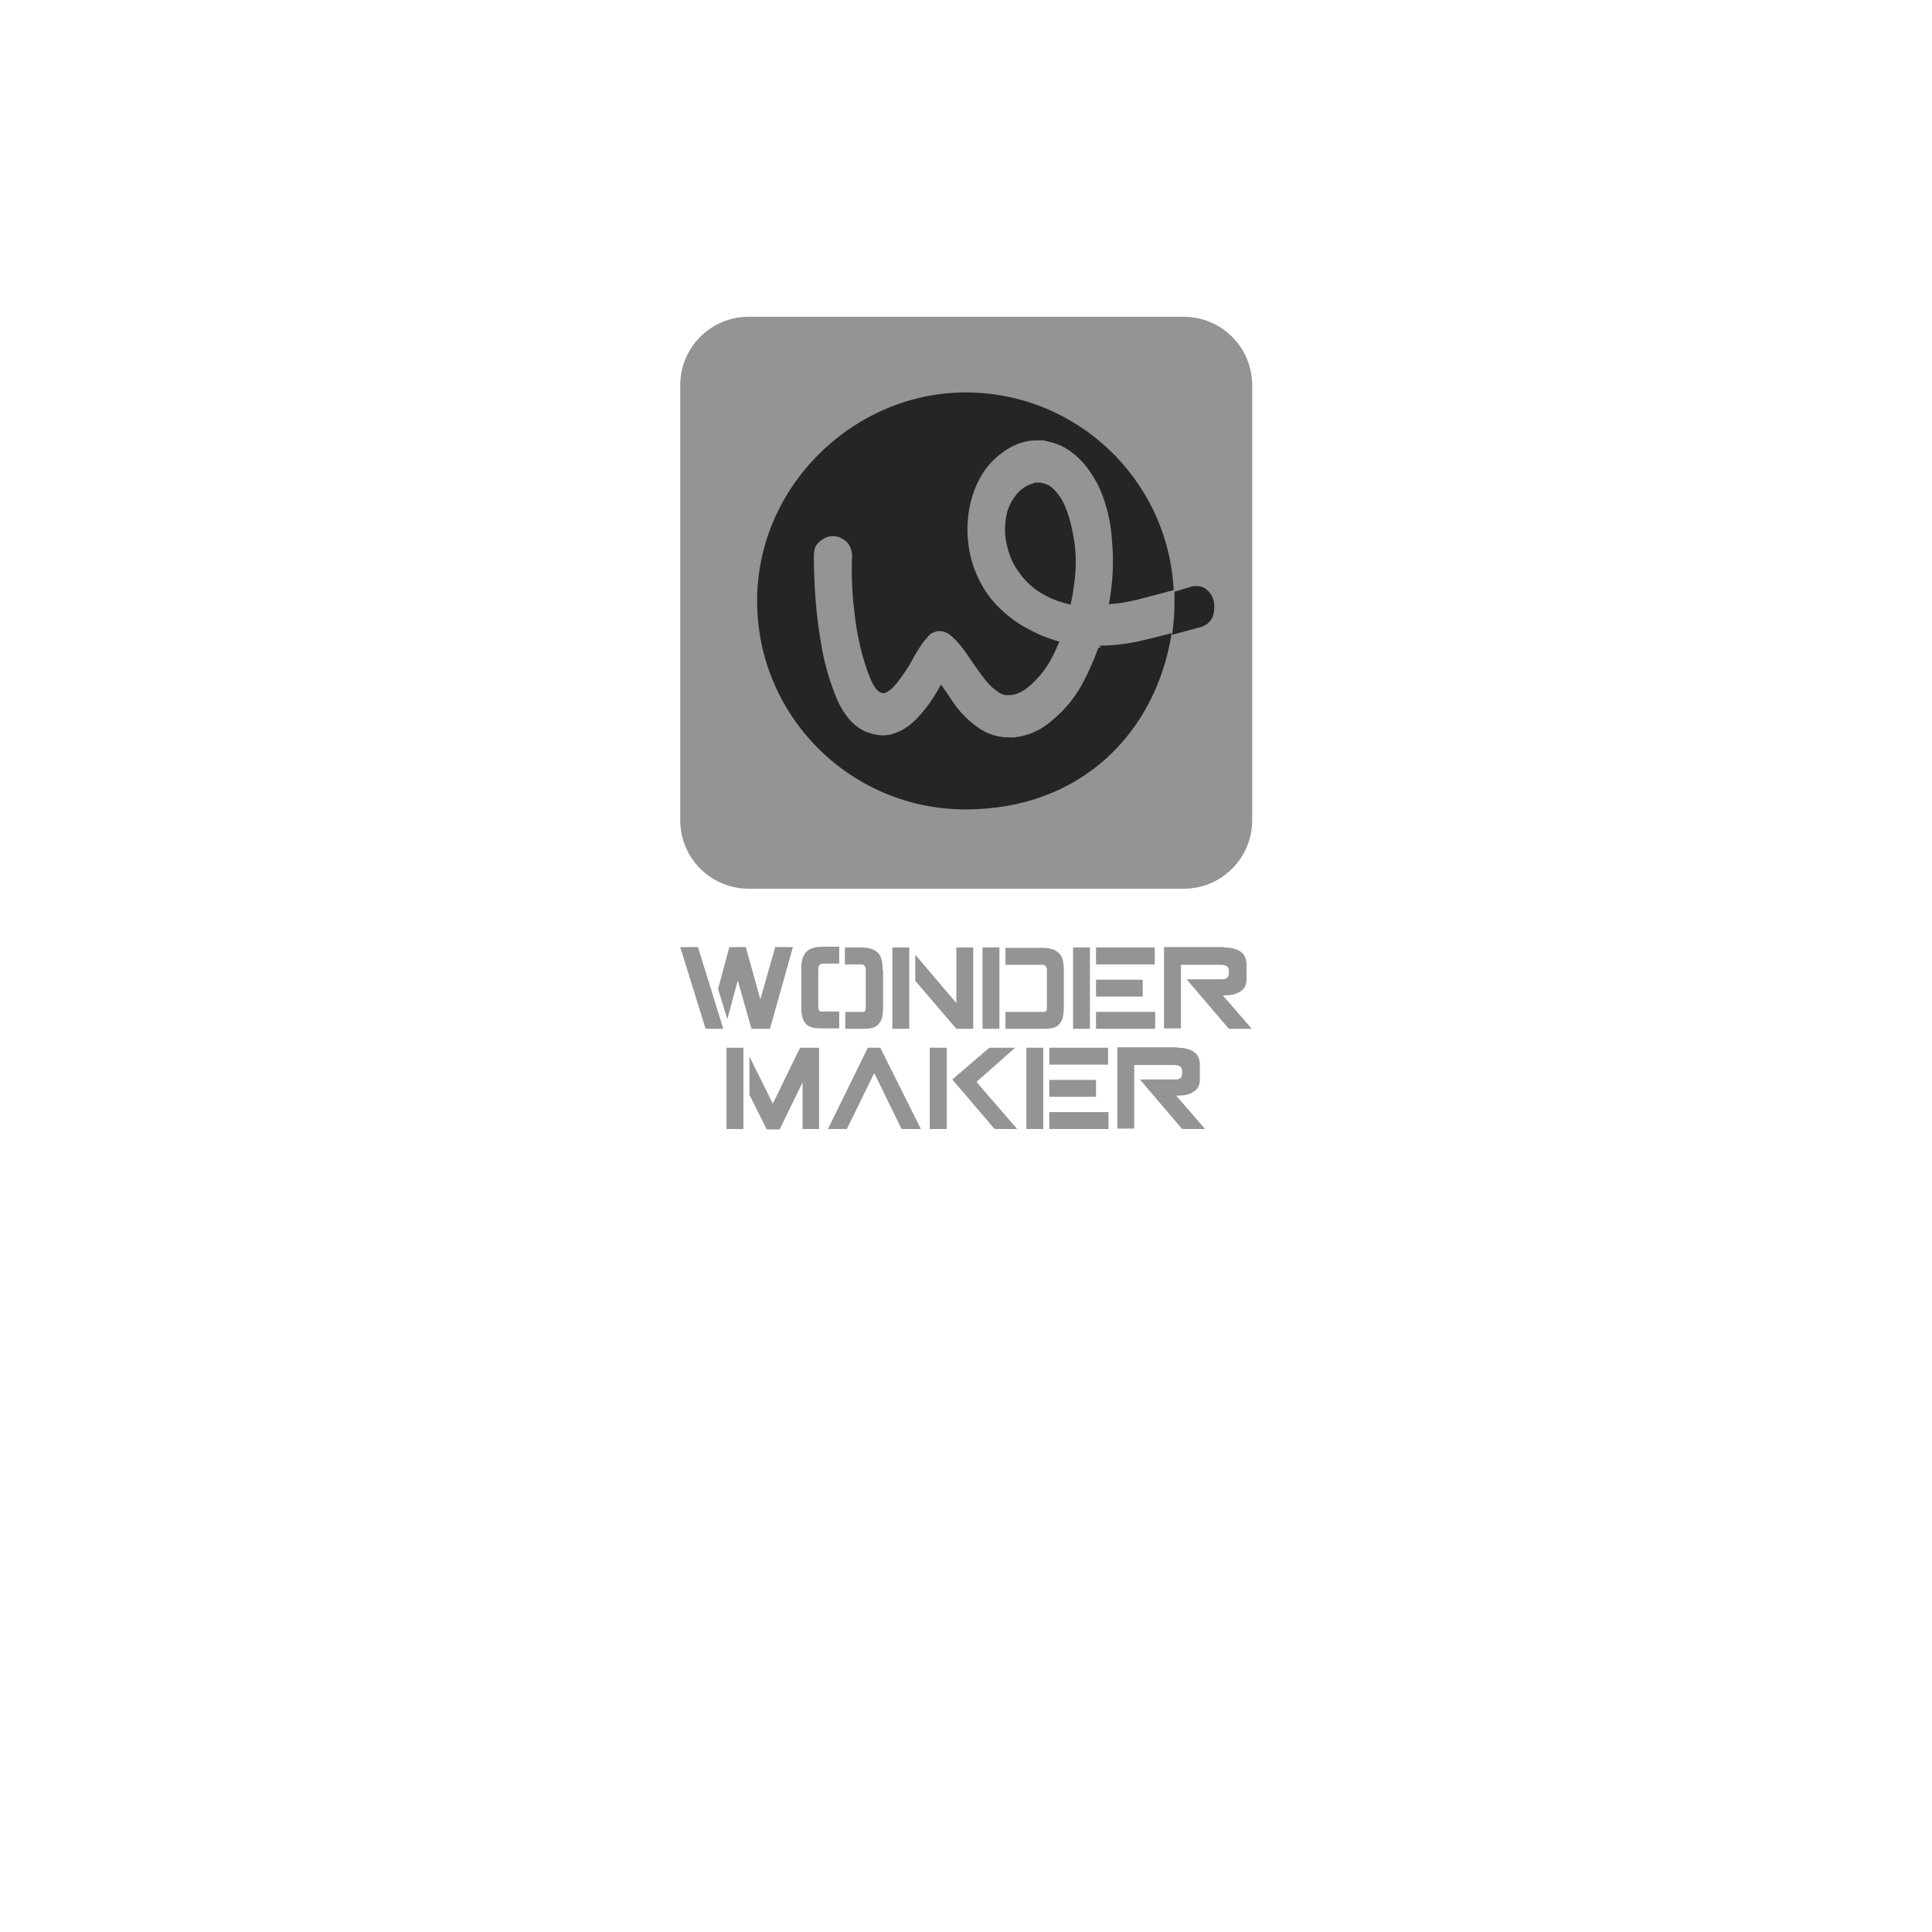
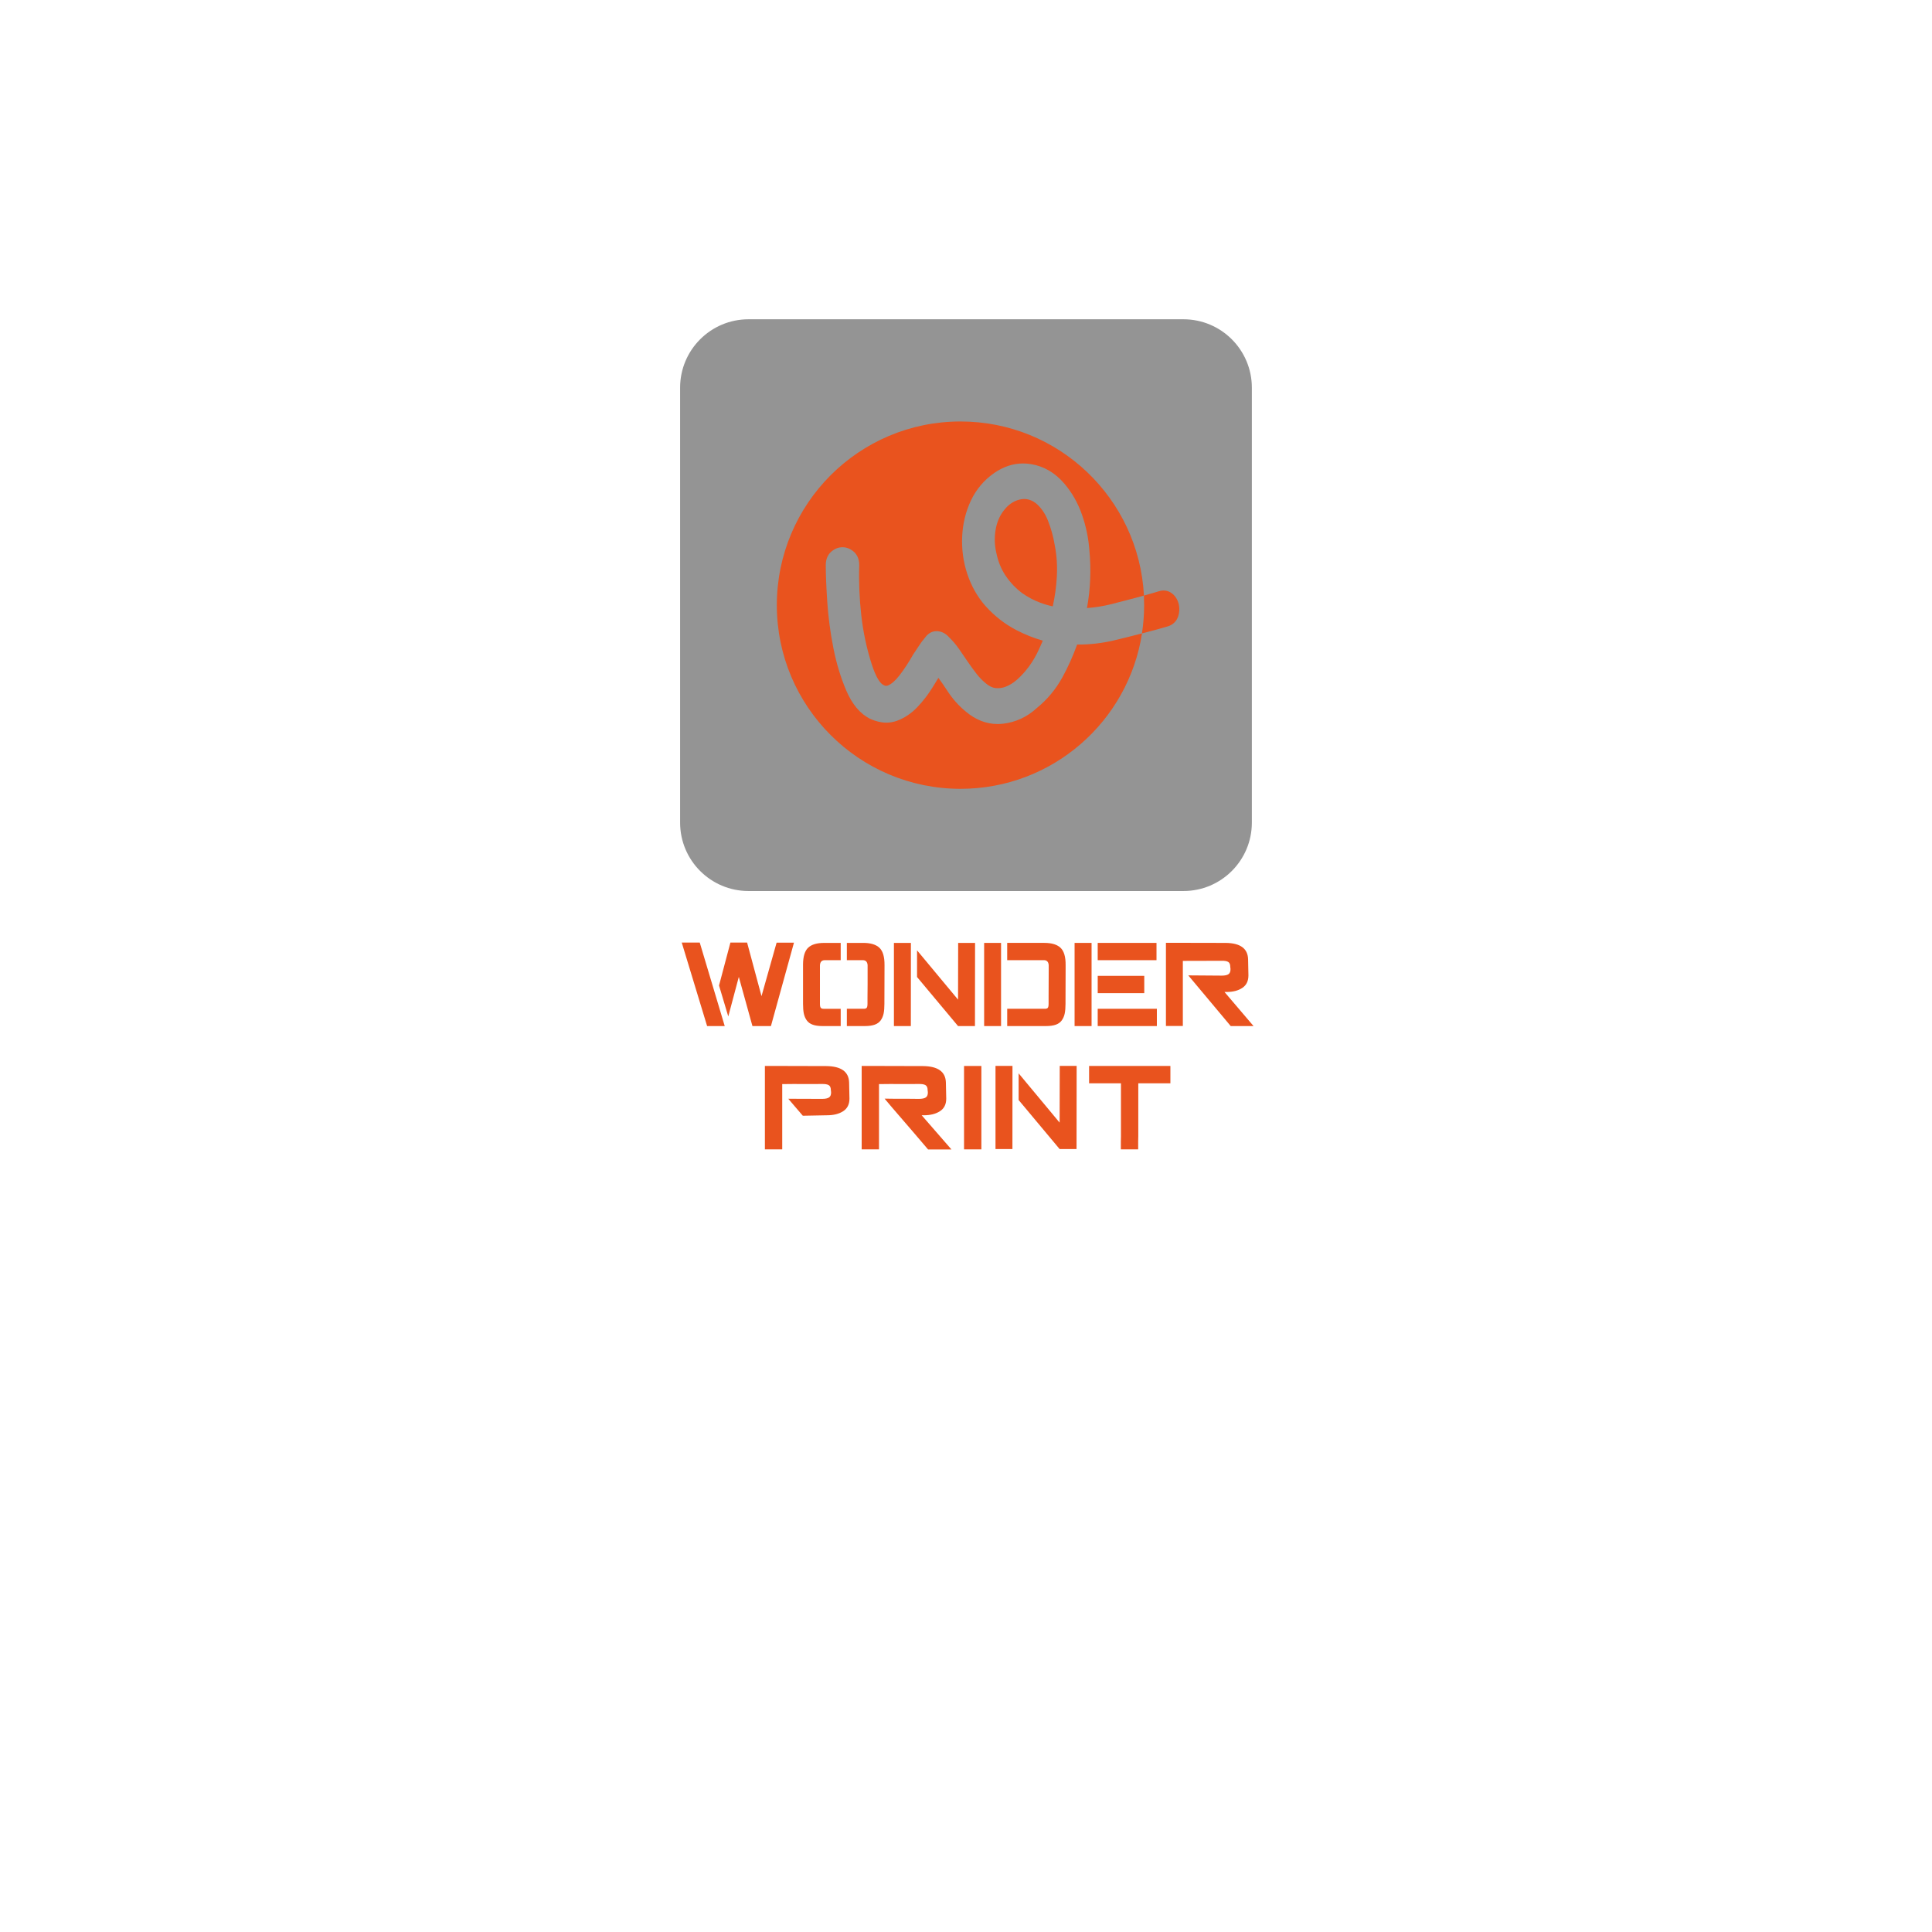
- <svg xmlns="http://www.w3.org/2000/svg" id="_图层_1" data-name="图层_1" version="1.1" viewBox="0 0 480 480">
-   <defs>
-     <style>
-       .st0 {
-         fill: #949494;
-       }
- 
-       .st1 {
-         fill: #262523;
-       }
-     </style>
-   </defs>
-   <rect class="st0" x="169" y="78.7" width="142.1" height="142.1" rx="17" ry="17" />
-   <g>
-     <path class="st1" d="M264.7,126c-.8-2-2-3.7-3.5-5-1-.7-2.1-1.1-3.2-1.1s-.9,0-1.3.2c-1.8.5-3.3,1.5-4.6,3.3-1.1,1.5-1.9,3.3-2.2,5.4-.3,2.1-.3,4.3.2,6.3.5,2.5,1.4,4.7,2.7,6.6,1.3,1.9,2.9,3.6,4.7,4.9,1.6,1.1,3.3,2,5,2.6,1.2.4,2.3.8,3.5,1,.6-2.7,1-5.5,1.2-8.3.2-3.1,0-6.2-.6-9.1-.4-2.3-1-4.6-1.9-6.8h0Z" />
-     <path class="st1" d="M273.4,160.9h-.5c-1.2,3.3-2.6,6.4-4.1,9.2-1.9,3.4-4.3,6.3-7.2,8.7-2.7,2.5-6,4-9.6,4.4-.5,0-1,0-1.5,0-3.2,0-6.2-1.2-8.9-3.5-2-1.6-3.8-3.6-5.3-6-.8-1.2-1.6-2.4-2.5-3.6-.5.9-1.1,1.8-1.6,2.7-1.3,2.1-2.7,3.9-4.3,5.6-1.7,1.8-3.6,3.1-5.7,3.8-1,.4-2,.5-3,.5s-3-.4-4.5-1.1c-2.9-1.4-5.1-4.1-6.8-8-1.5-3.6-2.8-7.7-3.6-12-.8-4.3-1.4-8.7-1.7-12.9-.3-4.2-.4-7.7-.4-10.4s.8-3.1,1.5-3.8c1-.8,2-1.3,3.2-1.3s2.2.4,3.2,1.2c.7.6,1.6,1.8,1.6,3.8-.2,4.6,0,9.4.6,14.1.5,4.7,1.5,9.4,3,13.8,1.3,3.9,2.3,5.1,2.9,5.6.4.3.8.5,1.2.5s.4,0,.6-.1c1-.4,2.1-1.4,3.2-2.9,1.3-1.7,2.6-3.6,3.7-5.7h0c.5-.9,1-1.7,1.5-2.5.5-.8,1.1-1.7,1.8-2.4,1.1-1.6,2.5-1.8,3.2-1.8h.2c.8,0,2,.4,3.2,1.6,1.1,1.1,2.1,2.2,3,3.5l2.4,3.5c.9,1.3,1.7,2.4,2.5,3.4.8,1,1.6,1.9,2.6,2.6,1,.8,1.9,1.3,2.7,1.3.2,0,.4,0,.6,0,.8,0,1.5-.1,2.2-.4,1-.4,2-1,2.9-1.8,1-.8,1.9-1.8,2.8-2.8,1.2-1.5,2.3-3.1,3.1-4.8.6-1.2,1.1-2.3,1.6-3.5-2.6-.7-5.1-1.7-7.5-3-3.2-1.6-6.1-3.9-8.7-6.7-2.3-2.6-4-5.7-5.2-9.1-1.1-3.4-1.6-7-1.4-10.6.2-3.6,1-7,2.5-10.1,1.5-3.2,3.7-5.8,6.6-7.8,2.6-1.8,5.3-2.7,8.1-2.7s1.6,0,2.3.2c3.6.6,6.7,2.5,9.3,5.5,2.2,2.6,3.9,5.5,5,8.8,1.1,3.2,1.8,6.5,2,9.7.6,5.7.3,11.2-.7,16.5,2.2-.1,4.4-.5,6.6-1,2.1-.5,6.1-1.6,9.5-2.5-1.4-27.4-24-49.1-51.7-49.1s-51.8,23.2-51.8,51.8,23.2,51.8,51.8,51.8,47.3-19,51.2-43.8c-3.1.8-6.2,1.6-8.1,2-3.2.7-6.5,1.1-9.7,1.1h0Z" />
-     <path class="st1" d="M301.6,149.6c-.2-1.2-.8-2.2-1.7-3-.7-.7-1.6-1-2.6-1s-1,0-1.4.2c-1,.3-2.5.7-4.1,1.2,0,.9,0,1.8,0,2.7,0,2.7-.2,5.4-.6,8,2.8-.7,5.6-1.5,7.4-2,1.4-.5,2.4-1.5,2.8-2.8.3-1.1.4-2.2.2-3.3h0Z" />
+ <svg xmlns="http://www.w3.org/2000/svg" id="a" viewBox="0 0 480 480">
+   <g id="b">
+     <rect id="c" x="168.97" y="79.323" width="142.05" height="142.05" rx="17" ry="17" fill="#949494" />
  </g>
  <g>
    <g>
-       <path class="st0" d="M304.1,235.4c3.6,0,5.5,1.4,5.6,4,0,1.4,0,2.8,0,3.9,0,1.4-.5,2.4-1.5,3-1,.7-2.3,1-3.9,1h-.5c1.8,2.1,4.2,4.8,7.2,8.3h-5.7l-10.5-12.3h8.3c.8,0,1.3,0,1.7-.3.3-.2.5-.7.5-1.3v-.5c0-.6-.2-1-.6-1.2-.3-.2-.9-.3-1.7-.3h-9.6v15.8h-4.2v-20.2h14.9Z" />
-       <g>
-         <polygon class="st0" points="225.9 235.4 221.7 235.4 221.7 255.6 225.9 255.6 225.9 235.4" />
-         <polygon class="st0" points="237.6 255.6 241.8 255.6 241.8 235.4 237.6 235.4 237.6 249.2 227.4 237.2 227.4 243.7 237.6 255.6" />
-       </g>
-       <g>
-         <path class="st0" d="M199.1,249.7v.3h0v.2c0,.9,0,1.7.2,2.3.1.6.4,1.2.7,1.6.3.5.8.8,1.5,1.1.6.2,1.5.3,2.5.3h4.5v-4.2h-4.3c-.3,0-.5,0-.7-.3-.1-.2-.2-.5-.2-1h0v-9.2h0c0-.9.4-1.4,1.1-1.4h4.1v-4.2h-4.1c-1.8,0-3.1.4-4,1.2-.8.8-1.3,2.1-1.3,4h0v9.2Z" />
-         <path class="st0" d="M219.3,240.9h0c0-2.1-.4-3.5-1.3-4.3-.9-.8-2.2-1.2-4-1.2h-4.1v4.2h4.1c.7,0,1,.4,1.1,1.2h0v8c0,.2,0,.3,0,.5v.8h0c0,.6,0,.9-.2,1.1-.1.2-.4.2-.7.2h-4.2v4.2h4.5c1,0,1.8-.1,2.5-.3.6-.2,1.1-.6,1.5-1.1.3-.5.6-1,.7-1.6.1-.6.2-1.4.2-2.3h0c0-.1,0-9.3,0-9.3Z" />
-       </g>
-       <g>
-         <polygon class="st0" points="175.3 255.6 179.7 255.6 173.4 235.3 169 235.3 175.3 255.6" />
-         <path class="st0" d="M196.9,235.3h-4.3l-3.7,13c-1-3.6-3.6-13-3.6-13h-4.1l-2.8,10.4,2.3,7.5,2.6-9.6,3.4,12h4.6l5.7-20.3Z" />
-       </g>
-       <g>
-         <rect class="st0" x="244.1" y="235.4" width="4.2" height="20.2" />
-         <path class="st0" d="M260.1,248.7v1.4h0c0,.6,0,.9-.2,1.1-.1.2-.4.2-.7.2h-9.4v4.2h9.6c1,0,1.8-.1,2.5-.3.6-.2,1.1-.6,1.5-1.1.3-.5.6-1,.7-1.6.1-.6.2-1.4.2-2.3h0v-8.5c0-.2,0-.4,0-.5v-.3h0c0-2.1-.4-3.5-1.3-4.3-.9-.8-2.2-1.2-4-1.2h-9.2v4.2h9.2c.7,0,1,.4,1.1,1.2h0v8Z" />
-       </g>
-       <g>
-         <rect class="st0" x="272.3" y="243.4" width="11.6" height="4.2" />
-         <rect class="st0" x="272.3" y="235.4" width="14.6" height="4.2" />
-         <rect class="st0" x="272.3" y="251.4" width="14.7" height="4.2" />
-         <polygon class="st0" points="266.6 255.6 266.6 255.6 270.8 255.6 270.8 235.4 266.6 235.4 266.6 255.6" />
-       </g>
+       <polygon points="251.548 264.82 247.33 264.82 247.33 285.482 251.534 285.482 251.548 264.82" fill="#e9531e" />
+       <polygon points="263.262 285.482 267.463 285.482 267.489 264.821 263.29 264.821 263.262 278.912 253.077 266.672 253.077 273.297 263.262 285.482" fill="#e9531e" />
    </g>
    <g>
-       <polygon class="st0" points="218.7 260.3 215.6 260.3 215.6 260.3 205.7 280.5 210.4 280.5 217.2 266.6 224 280.5 228.8 280.5 218.7 260.3" />
-       <path class="st0" d="M235.2,280.5h-4.2v-20.2h4.2v20.2ZM252.8,280.5h-5.7l-10.5-12.3h0,0s0,0,0,0l9.2-7.9h6.4c0,0-9.6,8.5-9.6,8.5l10.2,11.8Z" />
-       <path class="st0" d="M292.5,260.3c3.6,0,5.5,1.4,5.6,4,0,1.4,0,2.8,0,3.9,0,1.4-.5,2.4-1.5,3-1,.7-2.3,1-3.9,1h-.5c1.8,2.1,4.2,4.8,7.2,8.3h-5.7l-10.5-12.3h8.3c.8,0,1.3,0,1.7-.3.3-.2.5-.7.5-1.3v-.5c0-.6-.2-1-.6-1.2-.3-.2-.9-.3-1.7-.3h-9.6v15.8h-4.2v-20.2h14.9Z" />
-       <g>
-         <path class="st0" d="M199.3,280.5h4.2v-20.2s-4.7,0-4.7,0l-1.3,2.6-3.3,6.8-2.2,4.5-5.6-11.3c0-.1-.1-.3-.2-.4v9.5l3.2,6.4c.4.9.8,1.6,1.1,2.2h3.2s5.7-11.7,5.7-11.7v11.7Z" />
-         <rect class="st0" x="180.5" y="260.3" width="4.2" height="20.2" />
-       </g>
-       <g>
-         <rect class="st0" x="260.7" y="260.3" width="14.6" height="4.2" />
-         <rect class="st0" x="260.7" y="268.3" width="11.6" height="4.2" />
-         <polygon class="st0" points="255 260.3 255 280.5 255 280.5 259.2 280.5 259.2 260.3 255 260.3" />
-         <rect class="st0" x="260.7" y="276.3" width="14.7" height="4.2" />
-       </g>
+       <path d="M195.845,272.985c4.47.02,7.273.029,8.41.029.79,0,1.362-.12,1.719-.361.356-.241.525-.68.506-1.315l-.058-.492c0-.616-.173-1.03-.52-1.242-.346-.212-.925-.309-1.734-.289-.386.02-1.632.023-3.742.014s-3.193-.014-3.252-.014c-1.099,0-2.043.009-2.832.028v16.213h-4.306v-20.721h4.306c5.376,0,9.017.009,10.924.028,3.717.039,5.616,1.397,5.693,4.075.038,1.484.068,2.822.087,4.018,0,1.407-.52,2.447-1.561,3.12-1.04.675-2.379,1.011-4.018,1.011l-6.01.115-3.613-4.22v.003Z" fill="#e9531e" />
+       <path d="M220.12,272.957c.597,0,1.3.009,2.11.028h3.15c1.445.02,2.418.029,2.919.029.79,0,1.362-.12,1.719-.361.356-.241.525-.68.506-1.315l-.058-.492c0-.616-.173-1.03-.52-1.242-.346-.212-.925-.309-1.734-.289-.386.02-1.632.023-3.742.014s-3.193-.014-3.252-.014c-1.099,0-2.043.009-2.832.028v16.213h-4.306v-20.721h4.306c5.376,0,9.017.009,10.924.028,3.717.039,5.616,1.397,5.693,4.075.038,1.484.068,2.822.087,4.018,0,1.407-.52,2.447-1.561,3.12-1.04.675-2.379,1.011-4.018,1.011h-.519c1.869,2.139,4.335,4.972,7.398,8.497h-5.808c-1.33-1.58-2.563-3.024-3.699-4.335-4.643-5.376-7.013-8.14-7.109-8.294h.346v.003Z" fill="#e9531e" />
+       <path d="M243.819,264.836v20.721h-4.306v-20.721h4.306Z" fill="#e9531e" />
+       <path d="M270.579,264.836h20.202v4.306h-7.976v13.178c-.02.405-.028.808-.028,1.214v2.023h-4.306v-2.023c0-.405.009-.808.029-1.214v-13.178h-7.919v-4.306h0Z" fill="#e9531e" />
    </g>
  </g>
+   <g id="_图稿_174" data-name=" 图稿 174">
+     <g>
+       <path d="M304.53,234.264c3.628.038,5.48,1.393,5.555,4.061.037,1.48.064,2.817.083,4.005,0,1.405-.507,2.441-1.521,3.114-1.014.674-2.322,1.01-3.92,1.01h-.504c1.82,2.13,4.226,4.955,7.215,8.469h-5.668l-10.544-12.593,8.315.061c.774,0,1.333-.121,1.678-.361.349-.24.514-.677.496-1.312l-.057-.49c0-.614-.171-1.027-.507-1.237-.338-.212-.902-.308-1.692-.287l-9.585.025v16.169h-4.201v-20.664l14.857.03h0Z" fill="#e9531e" />
+       <polygon points="226.311 234.261 222.093 234.261 222.093 254.923 226.297 254.923 226.311 234.261" fill="#e9531e" />
+       <polygon points="238.025 254.923 242.226 254.923 242.252 234.262 238.053 234.262 238.025 248.354 227.839 236.113 227.839 242.738 238.025 254.923" fill="#e9531e" />
+       <path d="M199.512,248.959v.46c0,.96.064,1.76.196,2.394.134.633.372,1.192.719,1.683.347.49.842.85,1.482,1.081.637.231,1.454.346,2.453.346h4.507v-4.292h-4.284c-.317,0-.546-.086-.676-.259-.131-.175-.196-.5-.196-.98v-9.48c.018-.864.384-1.318,1.099-1.356h4.057v-4.292h-4.113c-1.804,0-3.124.394-3.961,1.178-.838.789-1.265,2.163-1.284,4.122v9.396h0Z" fill="#e9531e" />
+       <path d="M219.755,239.881v-.115c.018-2.038-.4-3.464-1.254-4.281-.856-.817-2.194-1.225-4.019-1.225h-4.084v4.294h4.057c.676.038,1.041.453,1.099,1.239v4.784l-.027,3.345v1.468c0,.497-.069.831-.199.992-.131.165-.365.247-.703.247h-4.226v4.292h4.48c.995,0,1.813-.115,2.453-.346s1.132-.591,1.482-1.081c.345-.49.587-1.053.719-1.685.131-.635.194-1.433.194-2.392v-.115l.03-9.424v.004Z" fill="#e9531e" />
+       <polygon points="175.68 254.923 180.056 254.923 173.849 234.175 169.377 234.175 175.68 254.923" fill="#e9531e" />
+       <path d="M197.258,234.204h-4.315l-3.749,13.286c-.975-3.634-3.578-13.317-3.578-13.317h-4.146l-2.829,10.673,2.297,7.69,2.619-9.83,3.384,12.218h4.594l5.724-20.72h0Z" fill="#e9531e" />
+       <rect x="244.507" y="234.262" width="4.201" height="20.662" fill="#e9531e" />
+       <path d="M260.522,247.922v1.468c0,.501-.067.831-.196.996-.134.163-.368.242-.705.242h-9.384v4.294h9.637c.995,0,1.813-.116,2.454-.346.637-.231,1.13-.591,1.477-1.081.347-.49.587-1.051.719-1.685.132-.633.199-1.431.199-2.392v-.402l.027-8.315v-.936c.021-2.039-.4-3.464-1.254-4.281-.858-.817-2.196-1.225-4.019-1.225h-9.243v4.292h9.213c.678.039,1.046.453,1.1,1.239v1.472l-.027,6.656v.004Z" fill="#e9531e" />
+       <rect x="272.726" y="242.446" width="11.562" height="4.297" fill="#e9531e" />
+       <rect x="272.723" y="234.26" width="14.608" height="4.294" fill="#e9531e" />
+       <rect x="272.723" y="250.63" width="14.696" height="4.292" fill="#e9531e" />
+       <polygon points="266.978 254.923 267.006 254.923 271.198 254.923 271.198 234.262 266.978 234.262 266.978 254.923" fill="#e9531e" />
+     </g>
+   </g>
+   <g>
+     <path d="M260.377,129.374c-.701-1.798-1.739-3.281-3.071-4.396-.893-.653-1.85-1.006-2.856-1.006-.376,0-.773.053-1.168.152-1.578.401-2.894,1.341-4.014,2.866-.991,1.322-1.635,2.919-1.931,4.749-.3,1.893-.243,3.749.18,5.532.444,2.218,1.231,4.153,2.355,5.807,1.149,1.692,2.55,3.147,4.153,4.339,1.398.968,2.903,1.76,4.43,2.326,1.025.382,2.055.682,3.099.906.53-2.379.868-4.831,1.01-7.281.161-2.752-.019-5.44-.53-7.991-.334-2.036-.887-4.03-1.66-6.003" fill="#e9531e" />
+     <path d="M268.016,160.131c-.133,0-.272,0-.404-.009-1.035,2.881-2.26,5.602-3.642,8.126-1.654,2.998-3.8,5.573-6.375,7.662-2.398,2.208-5.264,3.547-8.426,3.9-.439.047-.874.072-1.306.072-2.799,0-5.45-1.029-7.864-3.057-1.76-1.417-3.348-3.194-4.683-5.264-.701-1.077-1.42-2.131-2.174-3.147-.458.754-.94,1.54-1.449,2.36-1.126,1.817-2.404,3.466-3.786,4.916-1.496,1.559-3.19,2.698-5.017,3.371-.853.31-1.739.482-2.647.482-1.282,0-2.632-.319-4.011-.93-2.509-1.234-4.51-3.604-5.999-7.091-1.363-3.19-2.442-6.741-3.194-10.585-.748-3.796-1.253-7.624-1.506-11.386-.249-3.733-.372-6.819-.372-9.17,0-1.76.739-2.774,1.363-3.319.849-.735,1.783-1.101,2.793-1.101s1.965.382,2.79,1.098c.629.553,1.369,1.565,1.369,3.323-.133,4.077.034,8.253.505,12.459.467,4.187,1.344,8.287,2.598,12.197,1.101,3.395,2.064,4.519,2.531,4.892.385.306.744.467,1.044.467.167,0,.344-.038.53-.123.872-.382,1.821-1.231,2.828-2.531,1.145-1.477,2.25-3.181,3.304-5.036l.082-.133c.473-.682.921-1.363,1.36-2.051.477-.754,1.01-1.464,1.584-2.131.972-1.379,2.203-1.588,2.852-1.588l.23.006c.735.053,1.808.348,2.799,1.436.972.949,1.85,1.988,2.619,3.099l2.102,3.076c.763,1.117,1.487,2.102,2.208,3.027.668.862,1.43,1.644,2.275,2.326.849.72,1.631,1.092,2.423,1.177.186.019.376.025.558.025.687,0,1.331-.12,1.988-.382.896-.344,1.755-.874,2.56-1.55.872-.739,1.698-1.584,2.442-2.503,1.086-1.306,2.007-2.736,2.771-4.263.492-1.01.963-2.051,1.417-3.109-2.279-.659-4.491-1.536-6.589-2.632-2.79-1.439-5.359-3.437-7.619-5.932-2.032-2.298-3.553-4.987-4.557-8.015-.997-3.004-1.42-6.141-1.272-9.307.148-3.185.883-6.194,2.178-8.935,1.335-2.809,3.3-5.121,5.822-6.857,2.25-1.555,4.645-2.345,7.132-2.345.672,0,1.363.057,2.051.177,3.171.539,5.927,2.159,8.202,4.831,1.931,2.269,3.409,4.882,4.402,7.776.982,2.822,1.578,5.708,1.798,8.578.486,4.977.291,9.88-.581,14.561,1.96-.139,3.904-.448,5.816-.915,1.865-.467,5.406-1.379,8.34-2.184-1.244-24.098-21.166-43.256-45.573-43.256-25.209,0-45.635,20.427-45.635,45.632s20.427,45.635,45.635,45.635c22.81,0,41.712-16.735,45.092-38.613-2.695.706-5.44,1.379-7.157,1.779-2.818.653-5.699.987-8.545.987" fill="#e9531e" />
+     <path d="M292.879,150.227c-.22-1.048-.72-1.941-1.506-2.641-.653-.577-1.445-.883-2.284-.883-.423,0-.858.076-1.253.215-.858.277-2.174.648-3.638,1.048.038.786.057,1.584.057,2.383,0,2.389-.186,4.73-.539,7.019,2.503-.638,4.964-1.301,6.523-1.779,1.244-.423,2.098-1.287,2.484-2.48.306-.934.363-1.907.158-2.884" fill="#e9531e" />
+   </g>
</svg>
